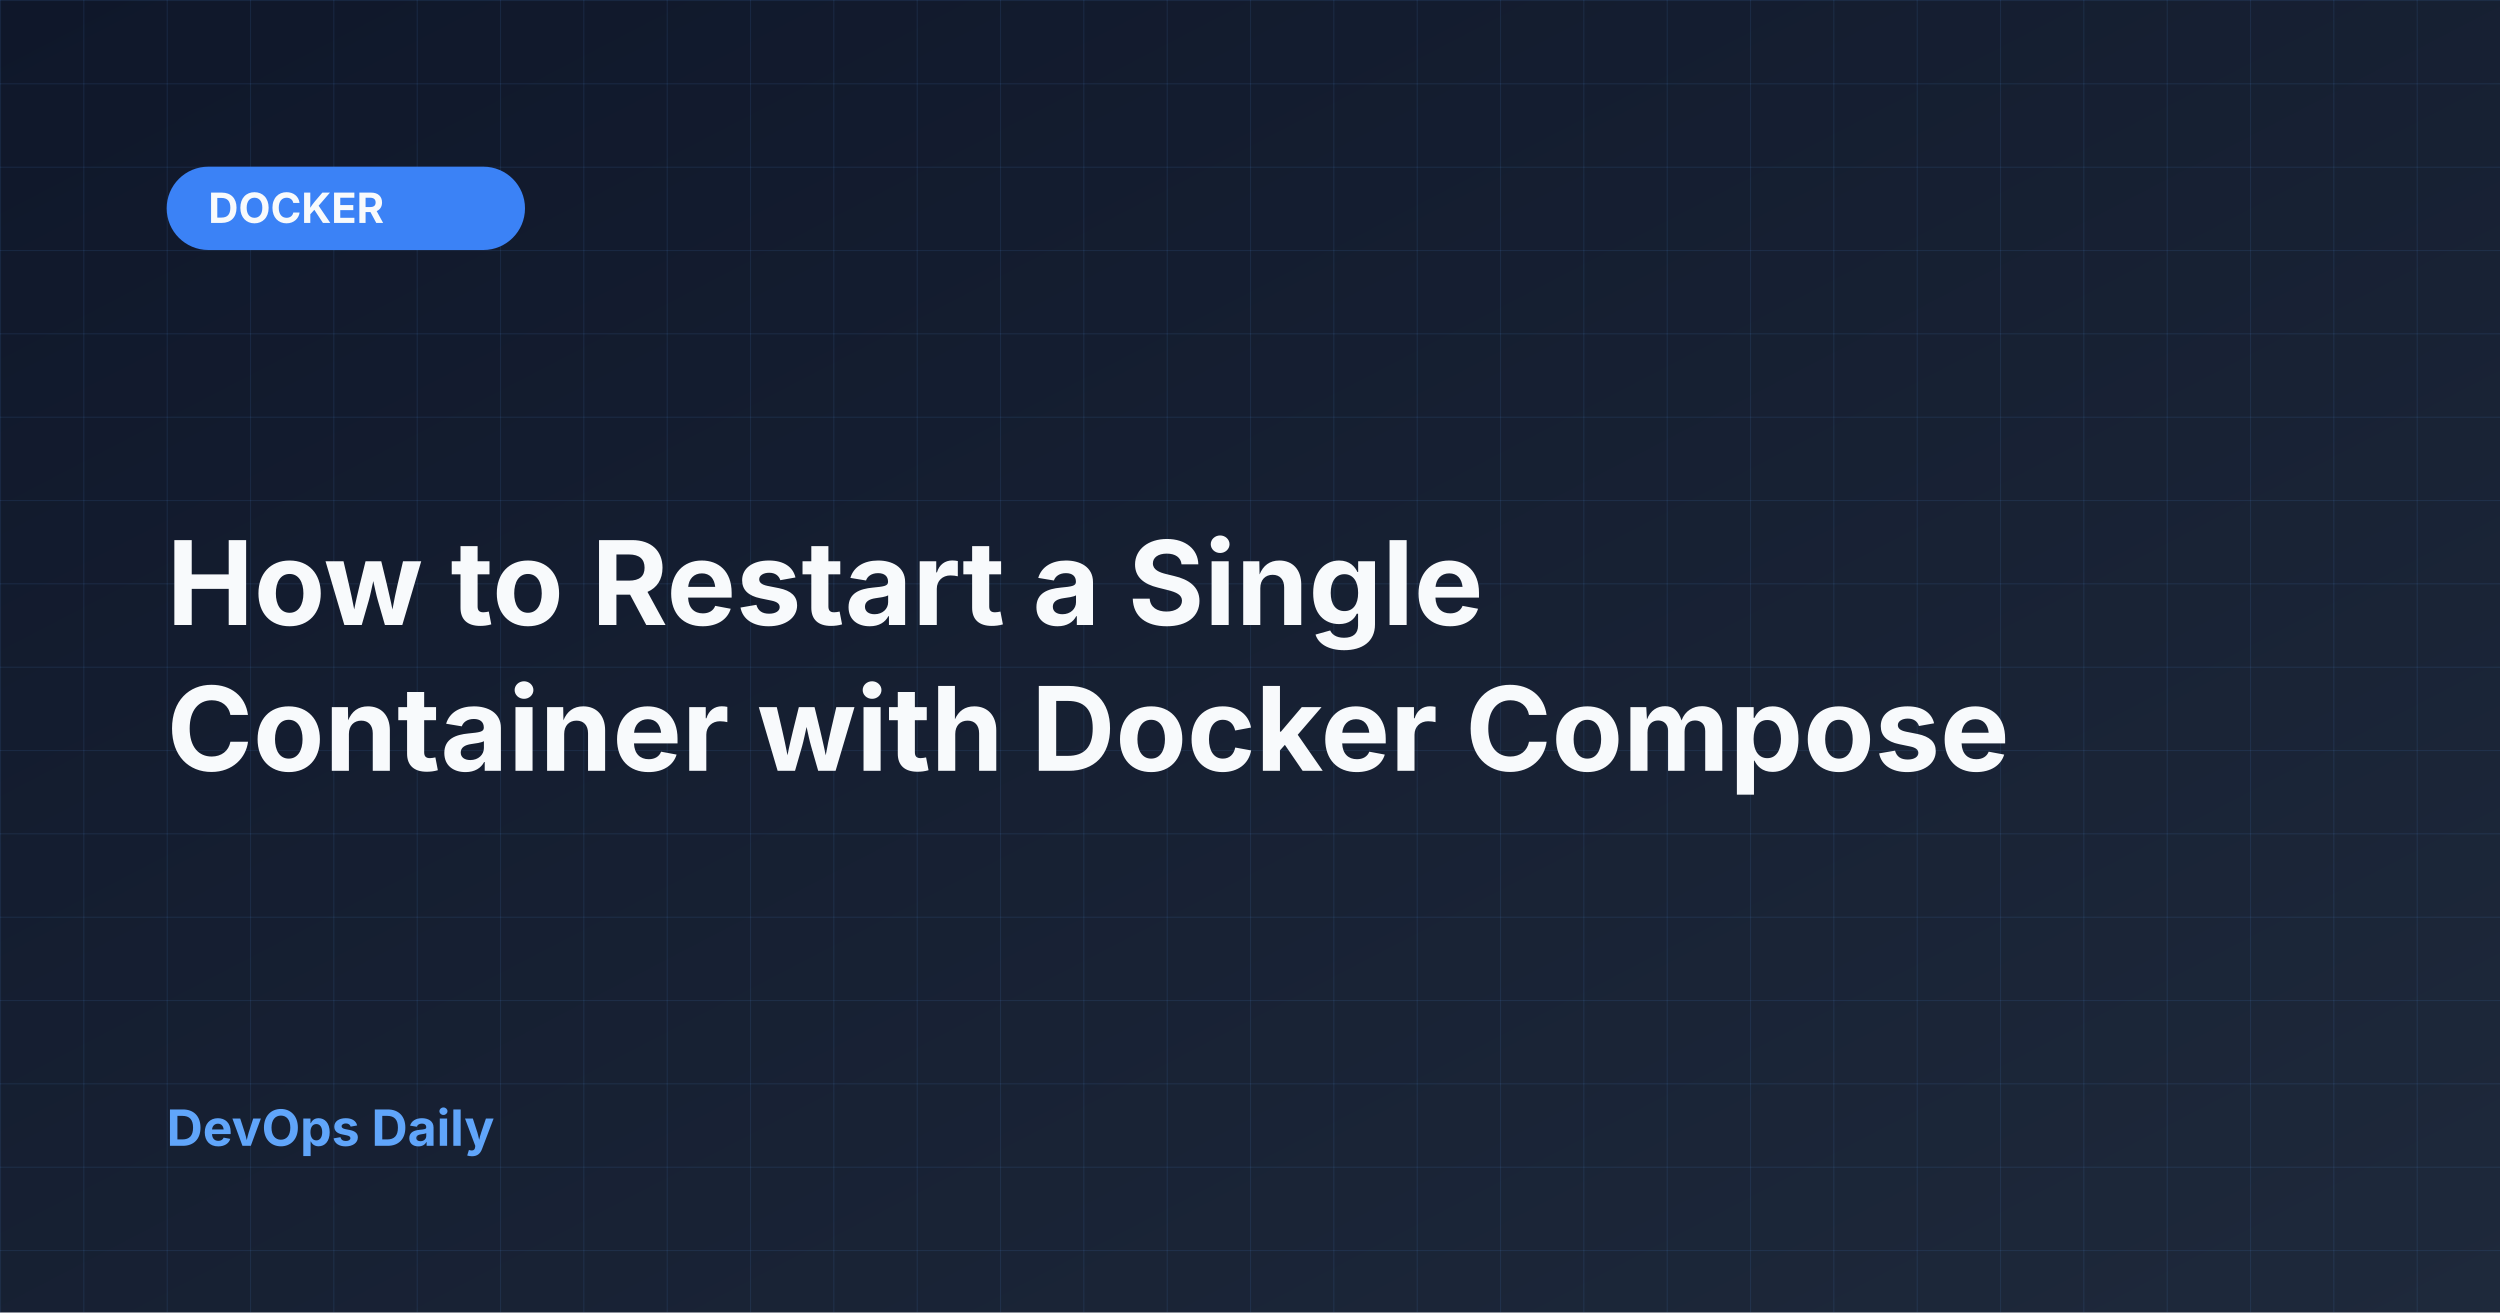
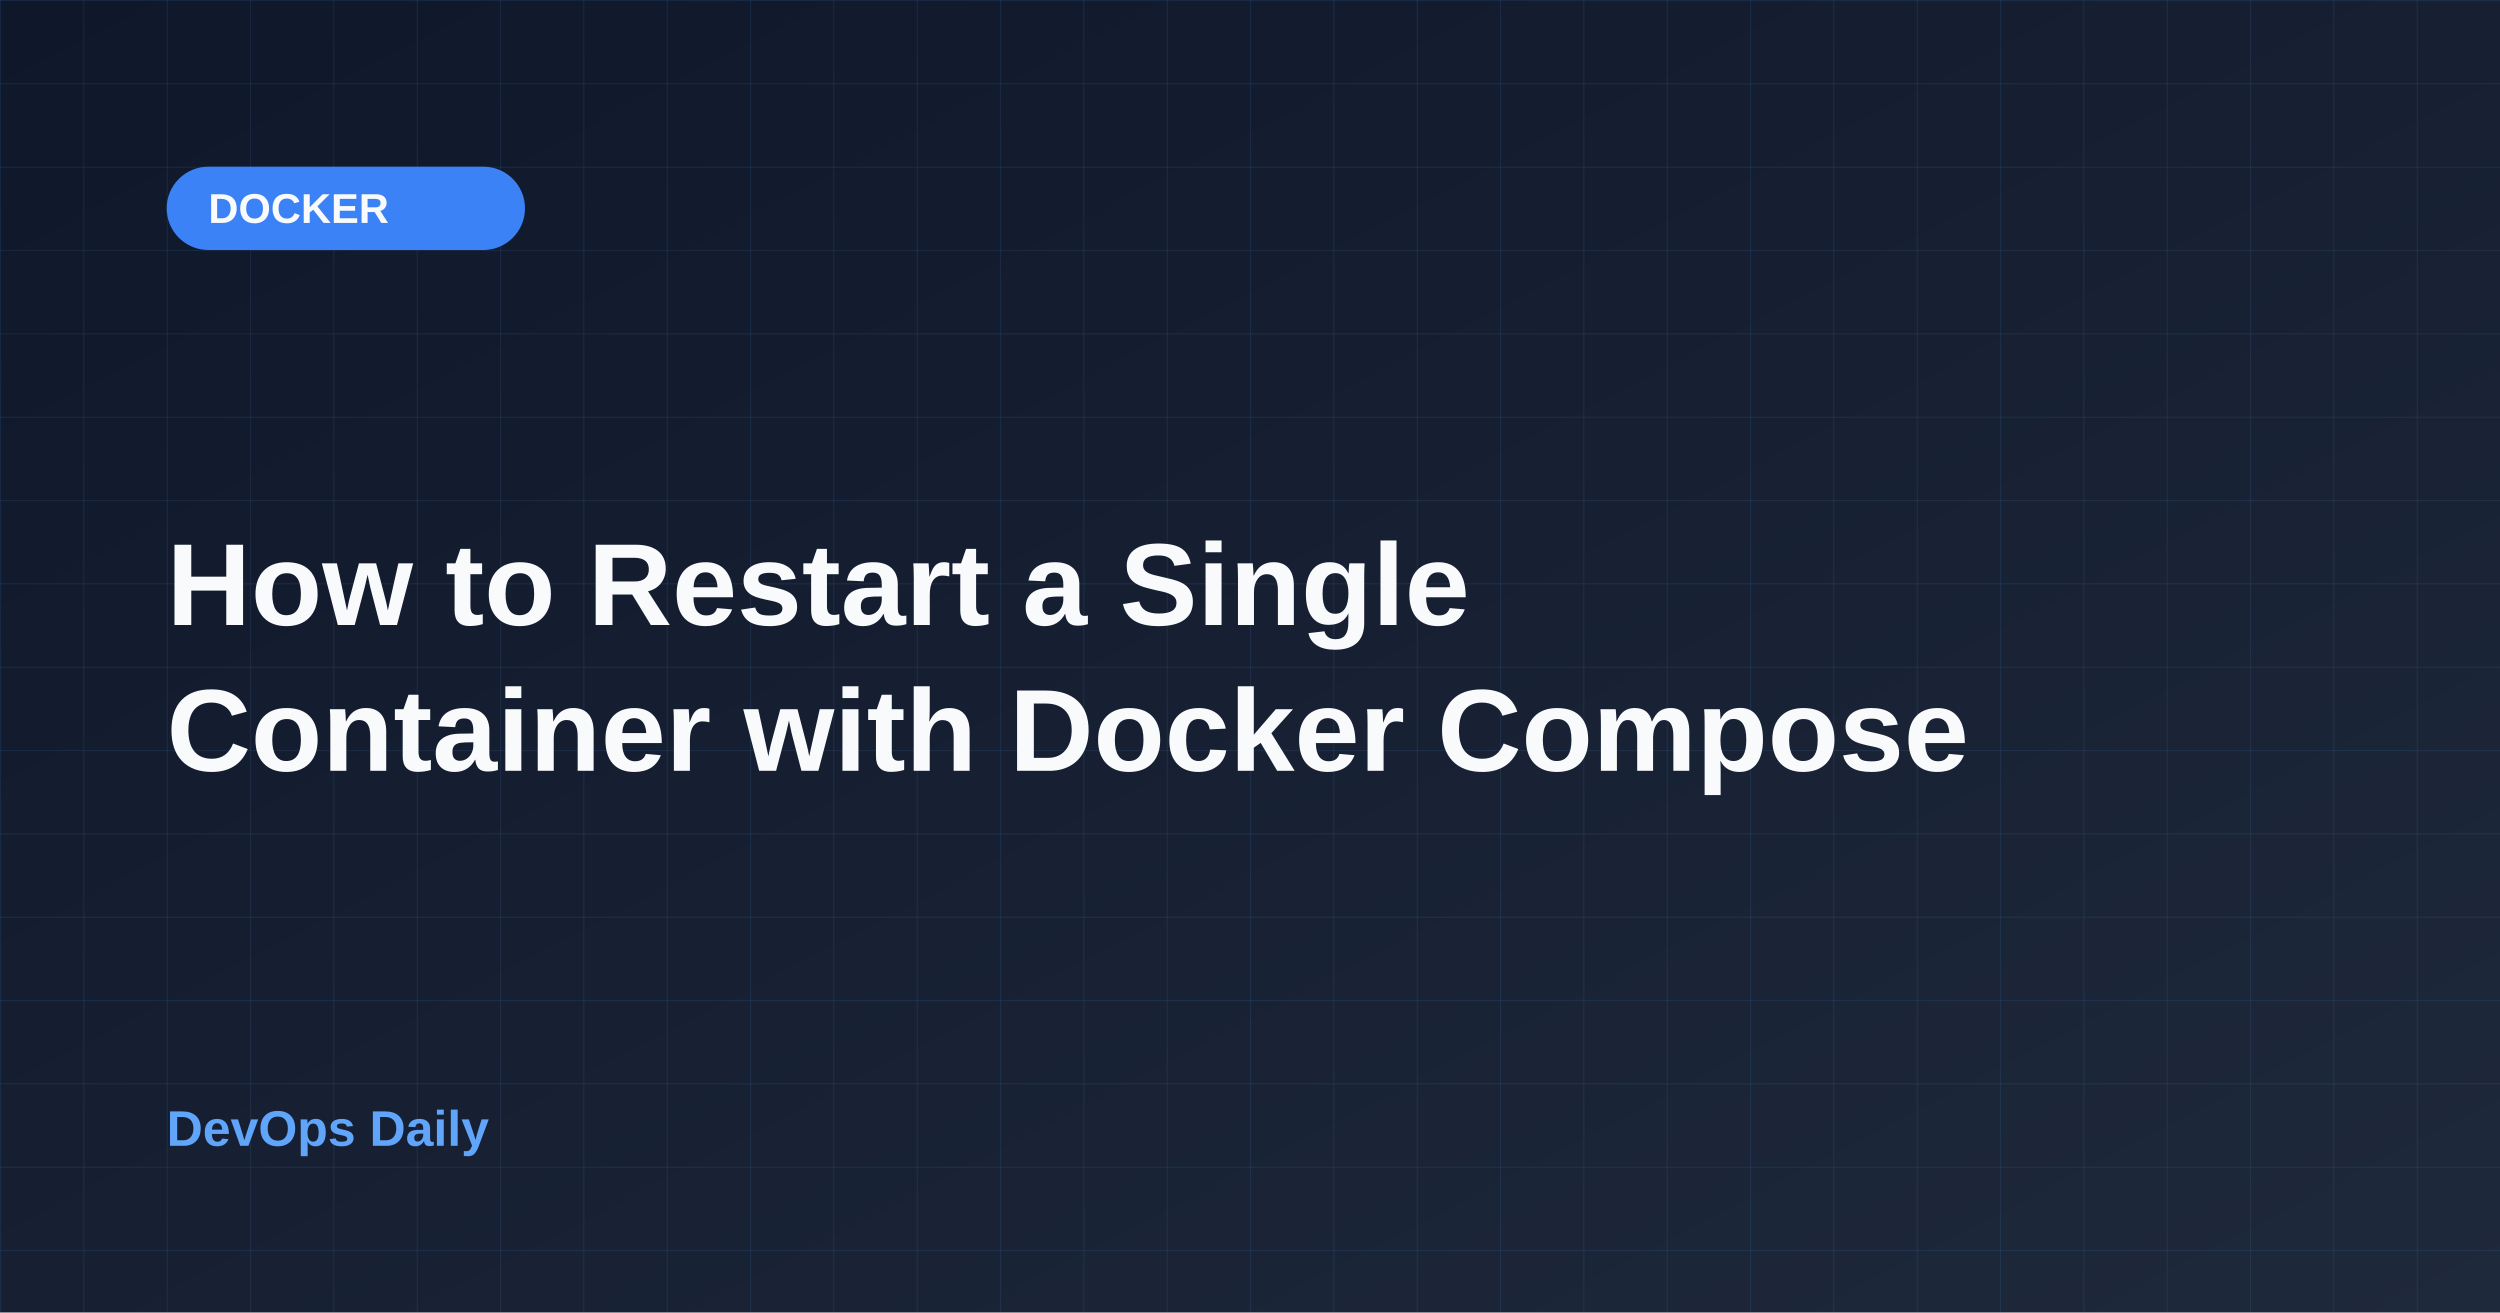
<svg xmlns="http://www.w3.org/2000/svg" width="1200" height="630">
  <defs>
    <linearGradient id="bgGradient" x1="0%" y1="0%" x2="100%" y2="100%">
      <stop offset="0%" style="stop-color:#0f172a;stop-opacity:1" />
      <stop offset="100%" style="stop-color:#1e293b;stop-opacity:1" />
    </linearGradient>
    <pattern id="grid" x="0" y="0" width="40" height="40" patternUnits="userSpaceOnUse">
      <line x1="0" y1="0" x2="0" y2="40" stroke="#60a5fa" stroke-width="1" opacity="0.1" />
      <line x1="0" y1="0" x2="40" y2="0" stroke="#60a5fa" stroke-width="1" opacity="0.1" />
    </pattern>
  </defs>
  <rect width="1200" height="630" fill="url(#bgGradient)" />
  <rect width="1200" height="630" fill="url(#grid)" />
  <rect x="80" y="80" width="172" height="40" rx="20" fill="#3b82f6" />
-   <text x="100" y="107" font-family="system-ui, -apple-system, sans-serif" font-size="20" font-weight="bold" fill="#f8fafc">DOCKER</text>
-   <text x="80" y="300" font-family="system-ui, -apple-system, sans-serif" font-size="56" font-weight="bold" fill="#f8fafc">How to Restart a Single</text>
-   <text x="80" y="370" font-family="system-ui, -apple-system, sans-serif" font-size="56" font-weight="bold" fill="#f8fafc">Container with Docker Compose</text>
-   <text x="80" y="550" font-family="system-ui, -apple-system, sans-serif" font-size="24" font-weight="bold" fill="#60a5fa">DevOps Daily</text>
+   <text x="100" y="107" font-family="Arial, sans-serif" font-size="20" font-weight="bold" fill="#f8fafc">DOCKER</text>
+   <text x="80" y="300" font-family="Arial, sans-serif" font-size="56" font-weight="bold" fill="#f8fafc">How to Restart a Single</text>
+   <text x="80" y="370" font-family="Arial, sans-serif" font-size="56" font-weight="bold" fill="#f8fafc">Container with Docker Compose</text>
+   <text x="80" y="550" font-family="Arial, sans-serif" font-size="24" font-weight="bold" fill="#60a5fa">DevOps Daily</text>
</svg>
